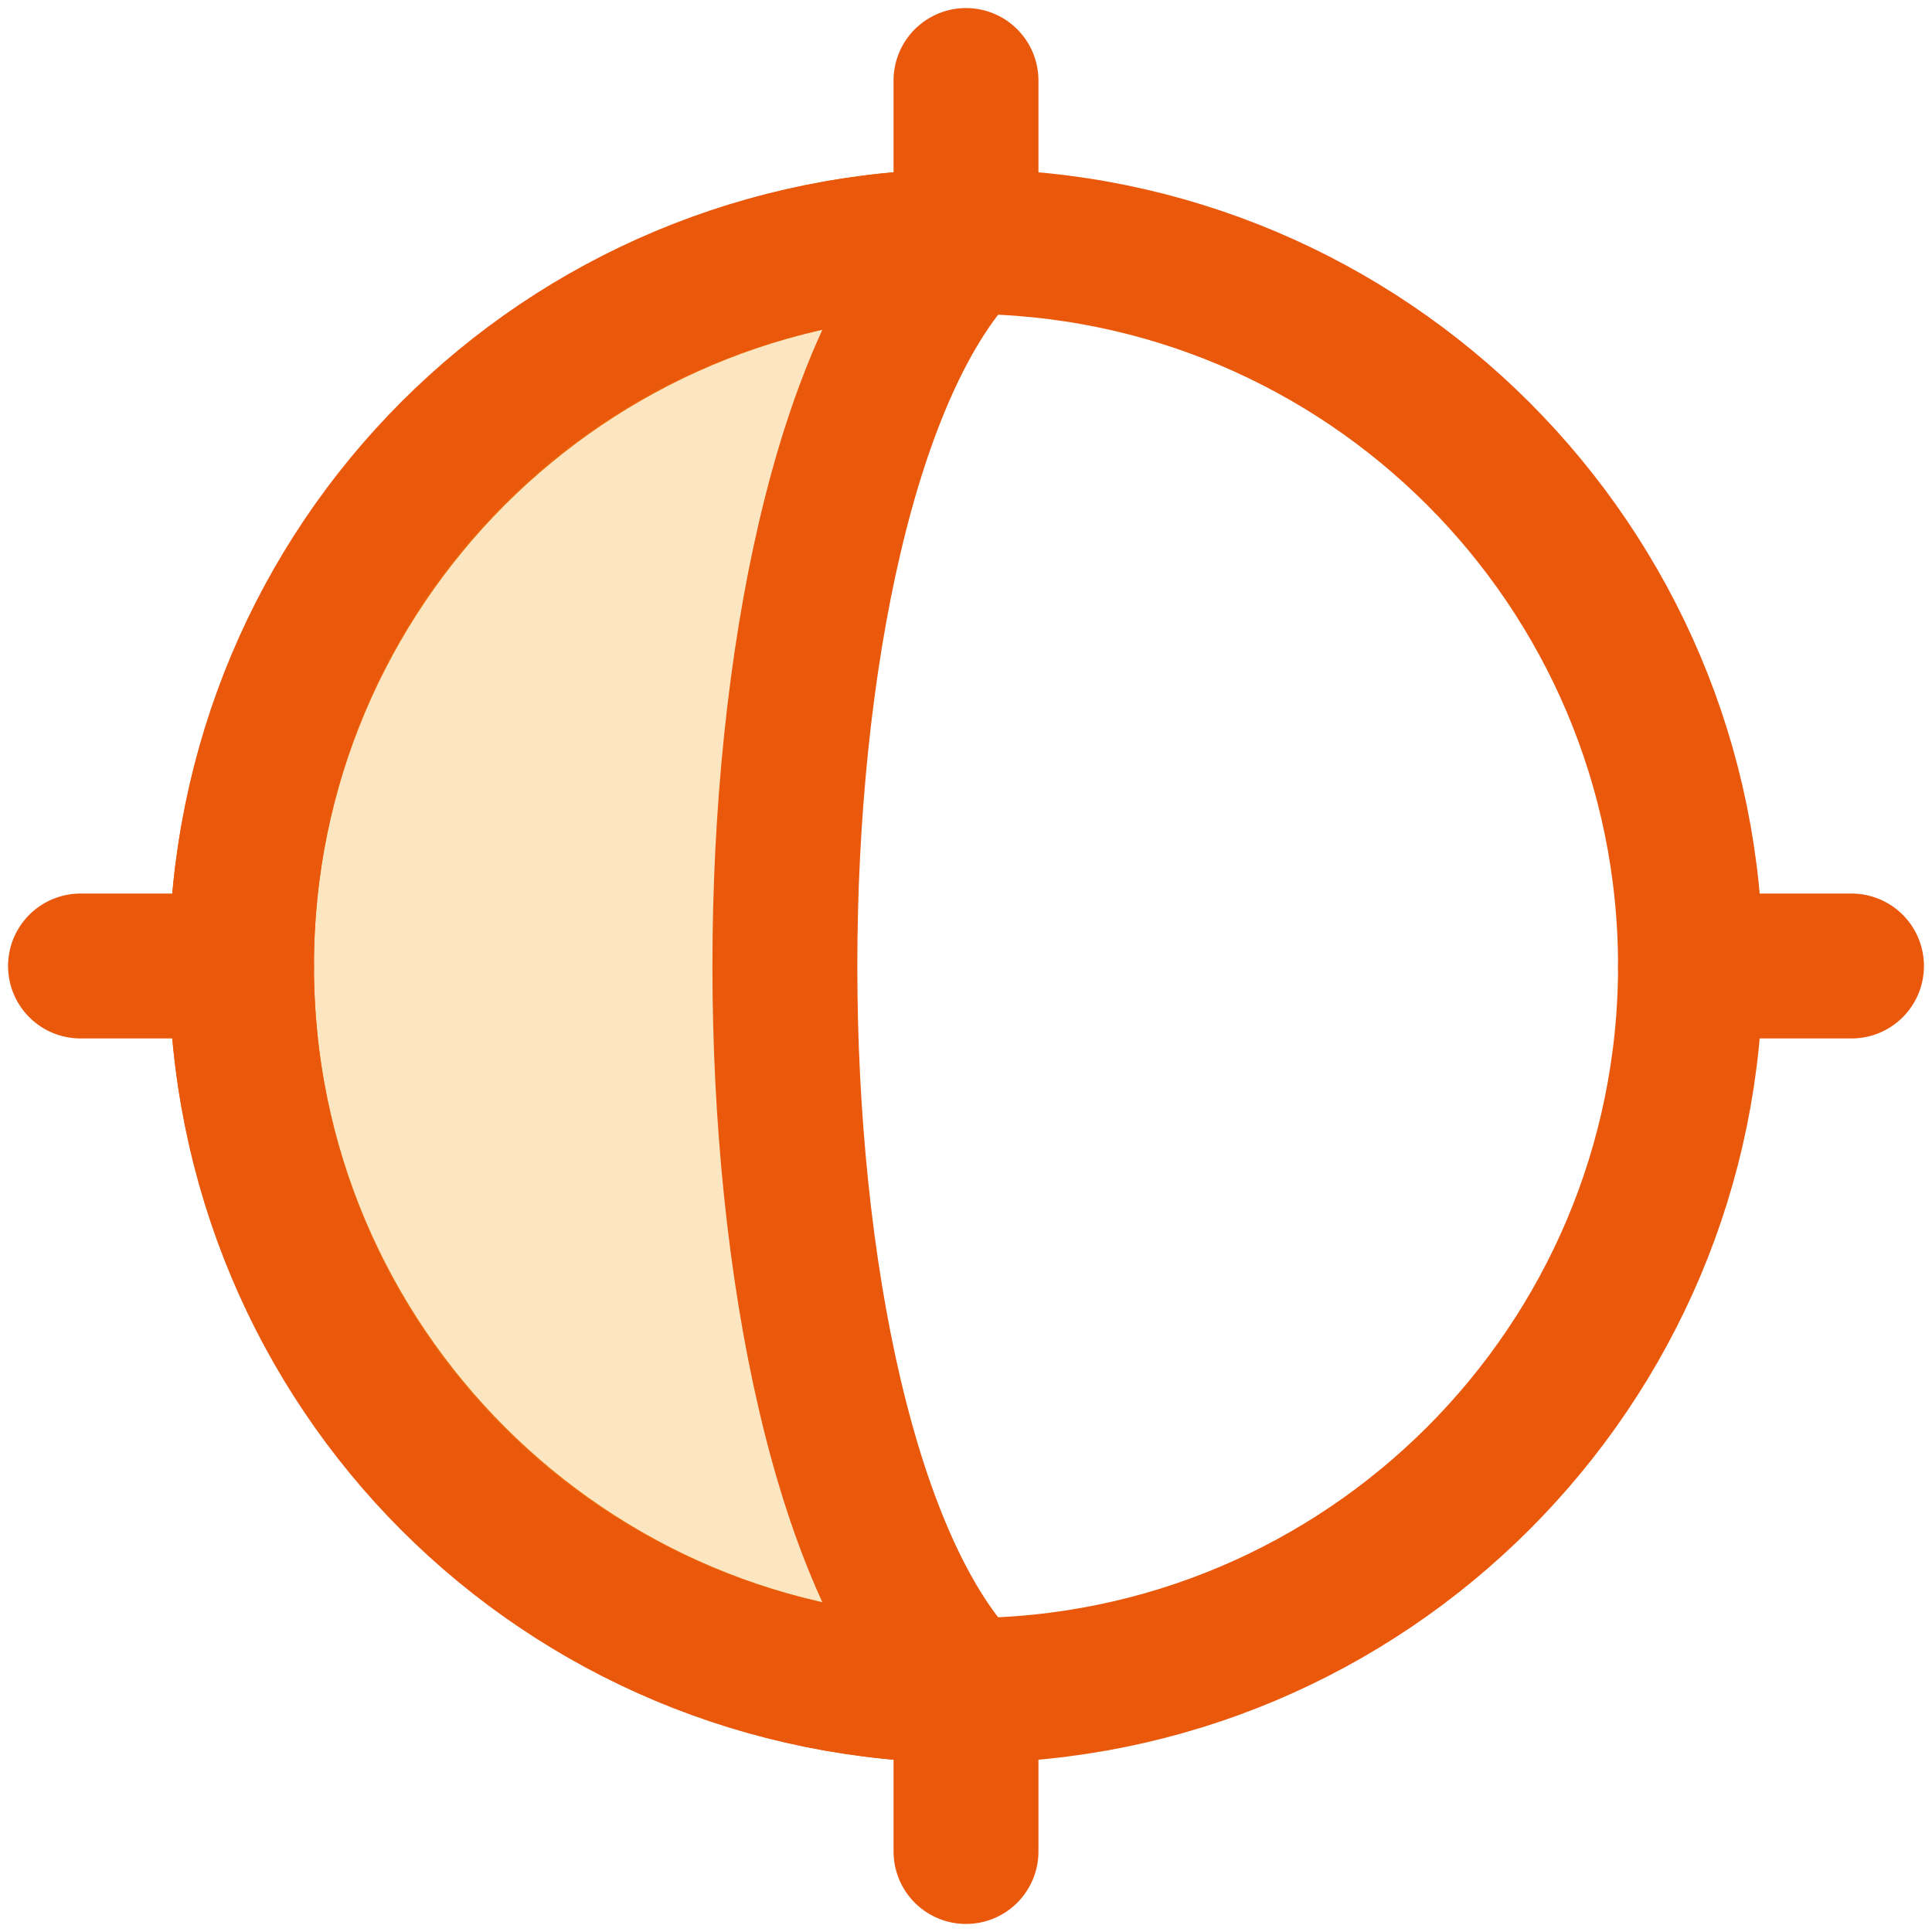
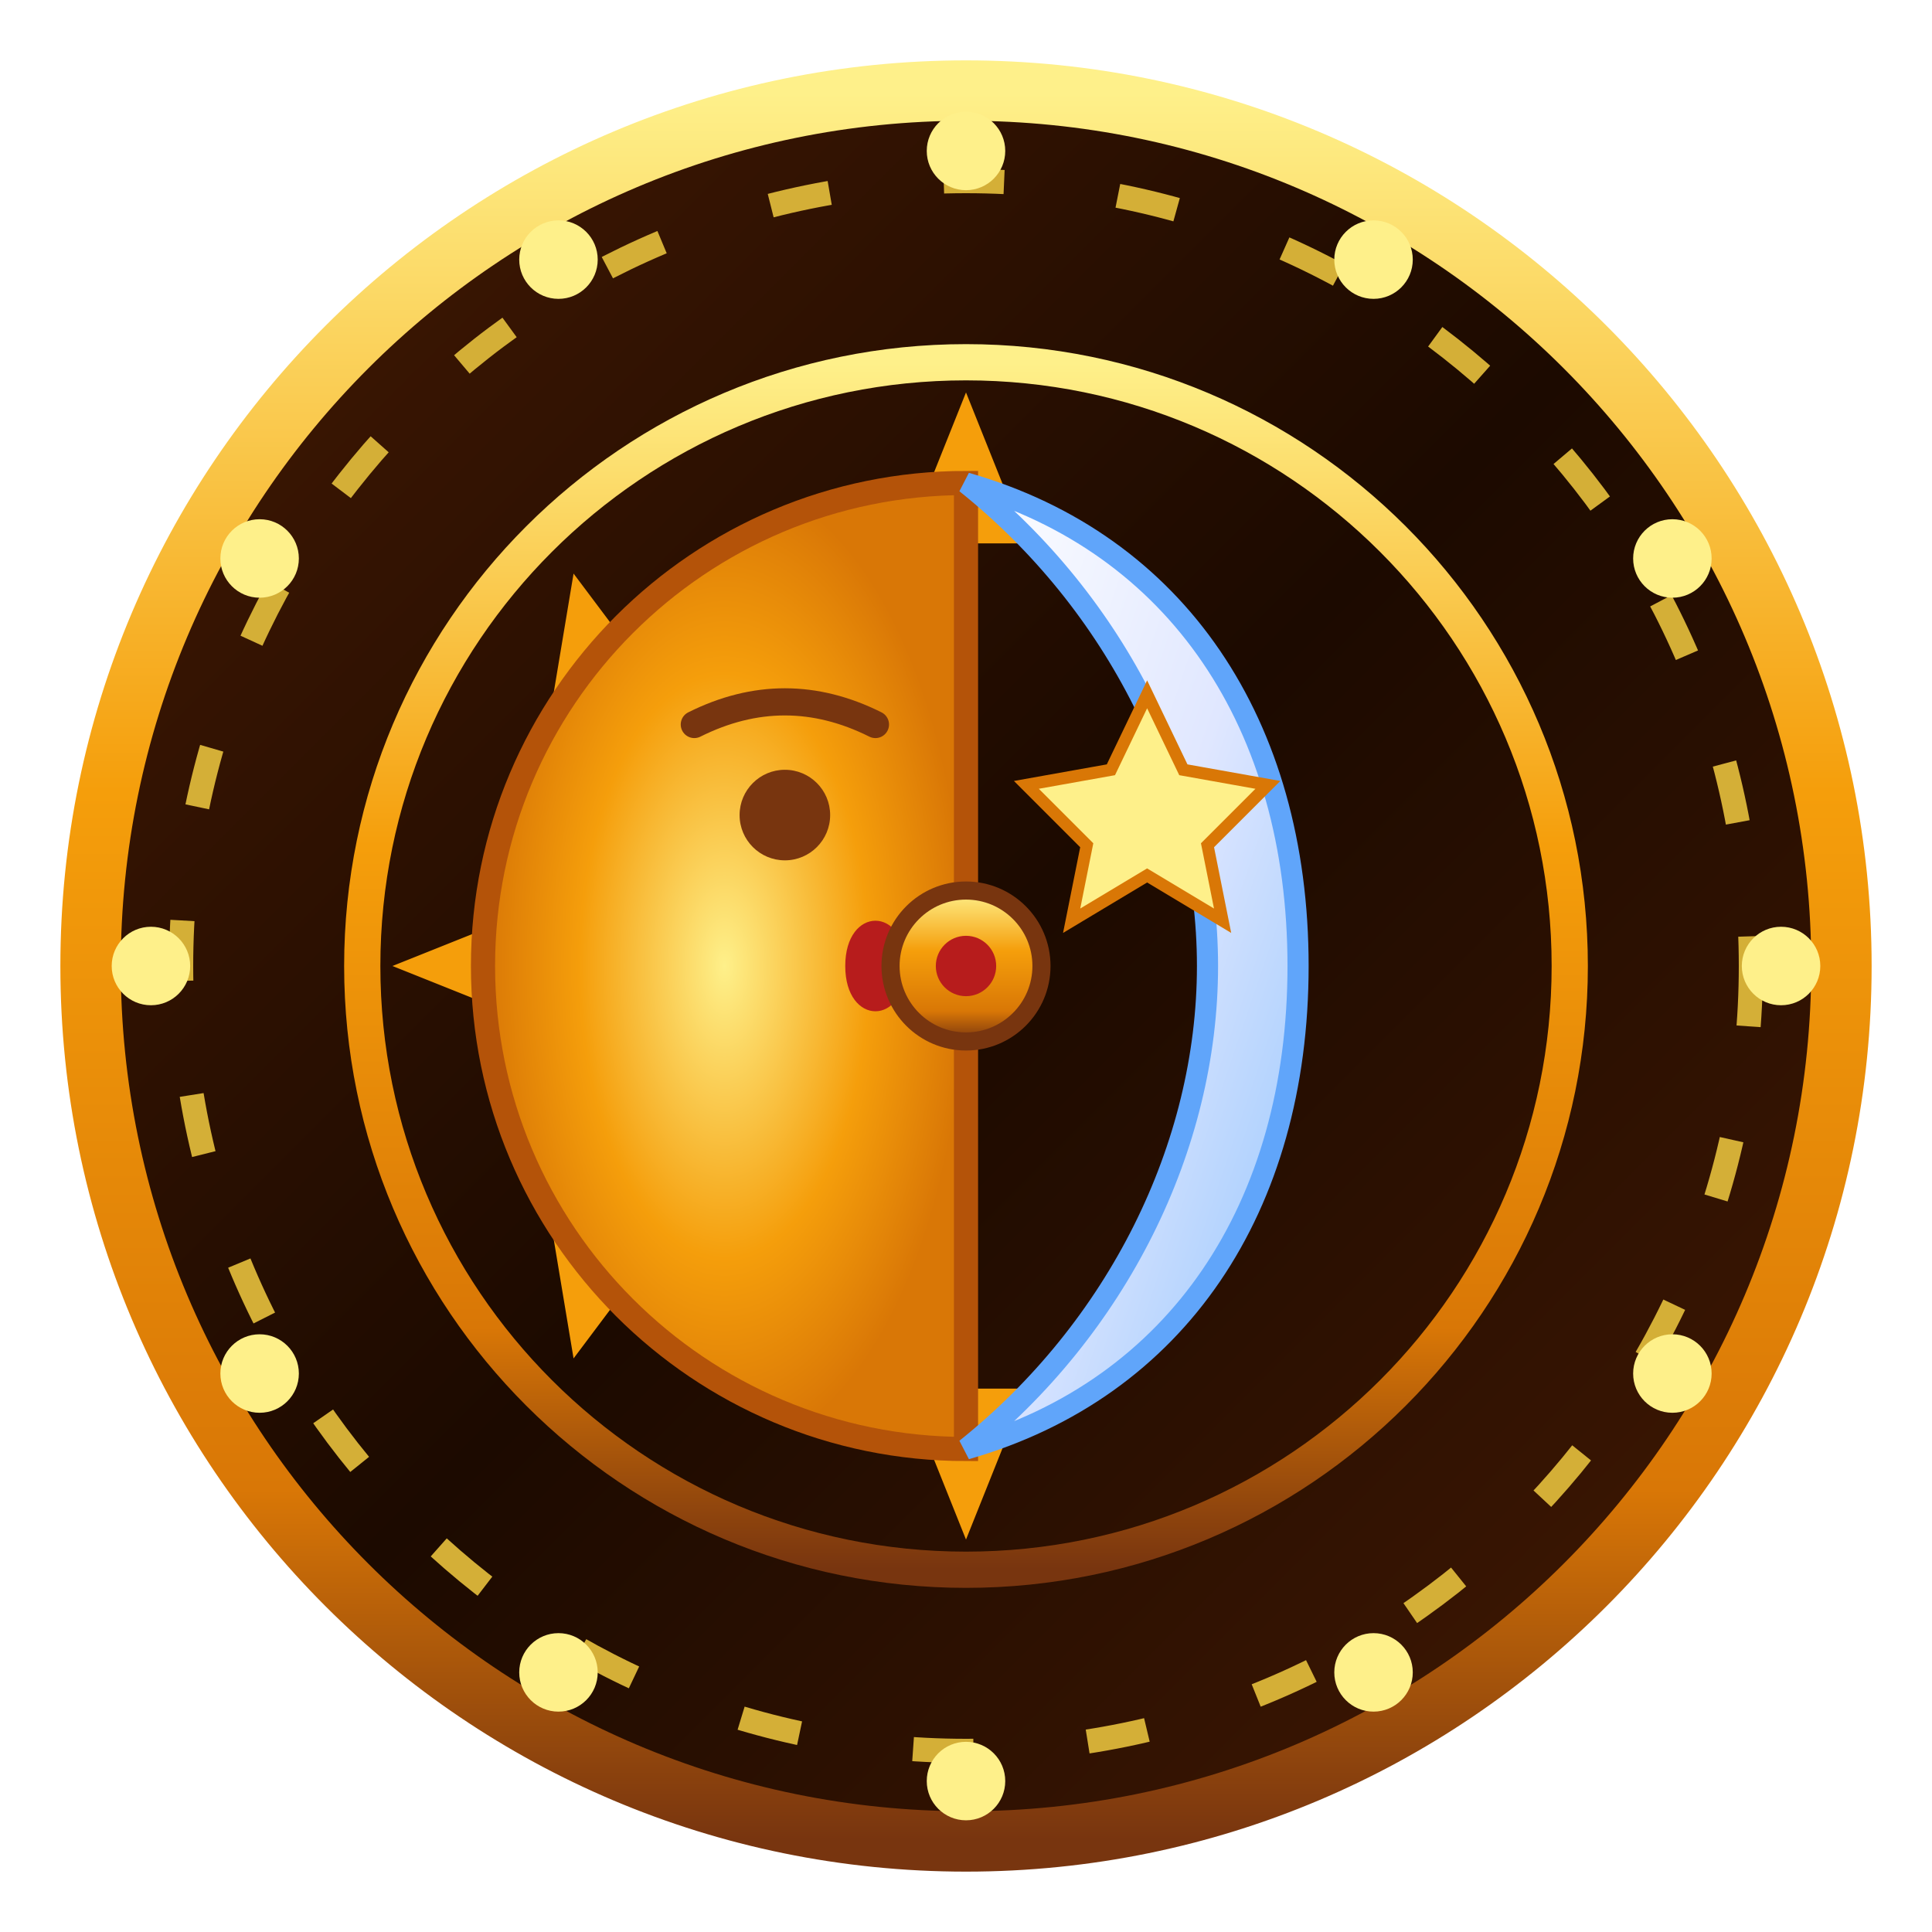
- <svg xmlns="http://www.w3.org/2000/svg" viewBox="0 0 24 24" width="24" height="24" fill="none" stroke="#ea580c" stroke-width="1.8" stroke-linecap="round" stroke-linejoin="round" role="img" aria-label="Panchanga">
-   <circle cx="12" cy="12" r="9" />
-   <path d="M12 3C7 3 3 7 3 12C3 17 7 21 12 21C9 18 9 6 12 3Z" fill="#f59e0b" fill-opacity="0.25" />
-   <line x1="12" y1="1" x2="12" y2="3" />
-   <line x1="12" y1="21" x2="12" y2="23" />
-   <line x1="1" y1="12" x2="3" y2="12" />
-   <line x1="21" y1="12" x2="23" y2="12" />
+ <svg xmlns="http://www.w3.org/2000/svg" viewBox="0 0 64 64" width="64" height="64" role="img" aria-label="Panchanga Vedic Astrological Calendar">
+   <defs>
+     <radialGradient id="pan_sunGlow" cx="50%" cy="50%" r="50%">
+       <stop offset="0%" stop-color="#FEF08A" />
+       <stop offset="60%" stop-color="#F59E0B" />
+       <stop offset="100%" stop-color="#D97706" />
+     </radialGradient>
+     <linearGradient id="pan_disc" x1="0%" y1="0%" x2="100%" y2="100%">
+       <stop offset="0%" stop-color="#451A03" />
+       <stop offset="50%" stop-color="#1C0A00" />
+       <stop offset="100%" stop-color="#451A03" />
+     </linearGradient>
+     <linearGradient id="pan_gold" x1="0%" y1="0%" x2="0%" y2="100%">
+       <stop offset="0%" stop-color="#FEF08A" />
+       <stop offset="40%" stop-color="#F59E0B" />
+       <stop offset="80%" stop-color="#D97706" />
+       <stop offset="100%" stop-color="#78350F" />
+     </linearGradient>
+     <linearGradient id="pan_moon" x1="0%" y1="0%" x2="100%" y2="100%">
+       <stop offset="0%" stop-color="#FFFFFF" />
+       <stop offset="50%" stop-color="#E0E7FF" />
+       <stop offset="100%" stop-color="#93C5FD" />
+     </linearGradient>
+   </defs>
+   <circle cx="32" cy="32" r="29" fill="url(#pan_disc)" stroke="url(#pan_gold)" stroke-width="2" />
+   <circle cx="32" cy="32" r="26" fill="none" stroke="#D4AF37" stroke-width="0.8" stroke-dasharray="2 3.8" />
+   <circle cx="32" cy="5" r="1.3" fill="#FEF08A" />
+   <circle cx="45.5" cy="8.6" r="1.3" fill="#FEF08A" />
+   <circle cx="55.4" cy="18.5" r="1.3" fill="#FEF08A" />
+   <circle cx="59" cy="32" r="1.3" fill="#FEF08A" />
+   <circle cx="55.4" cy="45.5" r="1.3" fill="#FEF08A" />
+   <circle cx="45.5" cy="55.4" r="1.3" fill="#FEF08A" />
+   <circle cx="32" cy="59" r="1.3" fill="#FEF08A" />
+   <circle cx="18.5" cy="55.4" r="1.3" fill="#FEF08A" />
+   <circle cx="8.6" cy="45.5" r="1.3" fill="#FEF08A" />
+   <circle cx="5" cy="32" r="1.3" fill="#FEF08A" />
+   <circle cx="8.6" cy="18.5" r="1.3" fill="#FEF08A" />
+   <circle cx="18.5" cy="8.6" r="1.3" fill="#FEF08A" />
+   <circle cx="32" cy="32" r="20" fill="none" stroke="url(#pan_gold)" stroke-width="1.2" />
+   <g transform="translate(32, 32)">
+     <path d="M 0 -19 L 2 -14 L -2 -14 Z" fill="#F59E0B" />
+     <path d="M -13 -13 L -10 -9 L -14 -7 Z" fill="#F59E0B" />
+     <path d="M -19 0 L -14 2 L -14 -2 Z" fill="#F59E0B" />
+     <path d="M -13 13 L -14 7 L -10 9 Z" fill="#F59E0B" />
+     <path d="M 0 19 L -2 14 L 2 14 Z" fill="#F59E0B" />
+   </g>
+   <path d="M 32 16 A 16 16 0 0 0 32 48 Z" fill="url(#pan_sunGlow)" stroke="#B45309" stroke-width="0.8" />
+   <circle cx="26" cy="27" r="1.5" fill="#78350F" />
+   <path d="M 23 24 C 25 23 27 23 29 24" fill="none" stroke="#78350F" stroke-width="0.9" stroke-linecap="round" />
+   <path d="M 28 32 C 28 30 30 30 30 32 C 30 34 28 34 28 32 Z" fill="#B71C1C" />
+   <path d="M 32 16 C 39 18 43 24 43 32 C 43 40 39 46 32 48 C 37 44 40 38 40 32 C 40 26 37 20 32 16 Z" fill="url(#pan_moon)" stroke="#60A5FA" stroke-width="0.7" />
+   <polygon points="38,23 39.2,25.5 42,26 40,28 40.5,30.5 38,29 35.5,30.5 36,28 34,26 36.8,25.5" fill="#FEF08A" stroke="#D97706" stroke-width="0.4" />
+   <circle cx="32" cy="32" r="2.5" fill="url(#pan_gold)" stroke="#78350F" stroke-width="0.6" />
+   <circle cx="32" cy="32" r="1" fill="#B71C1C" />
</svg>
